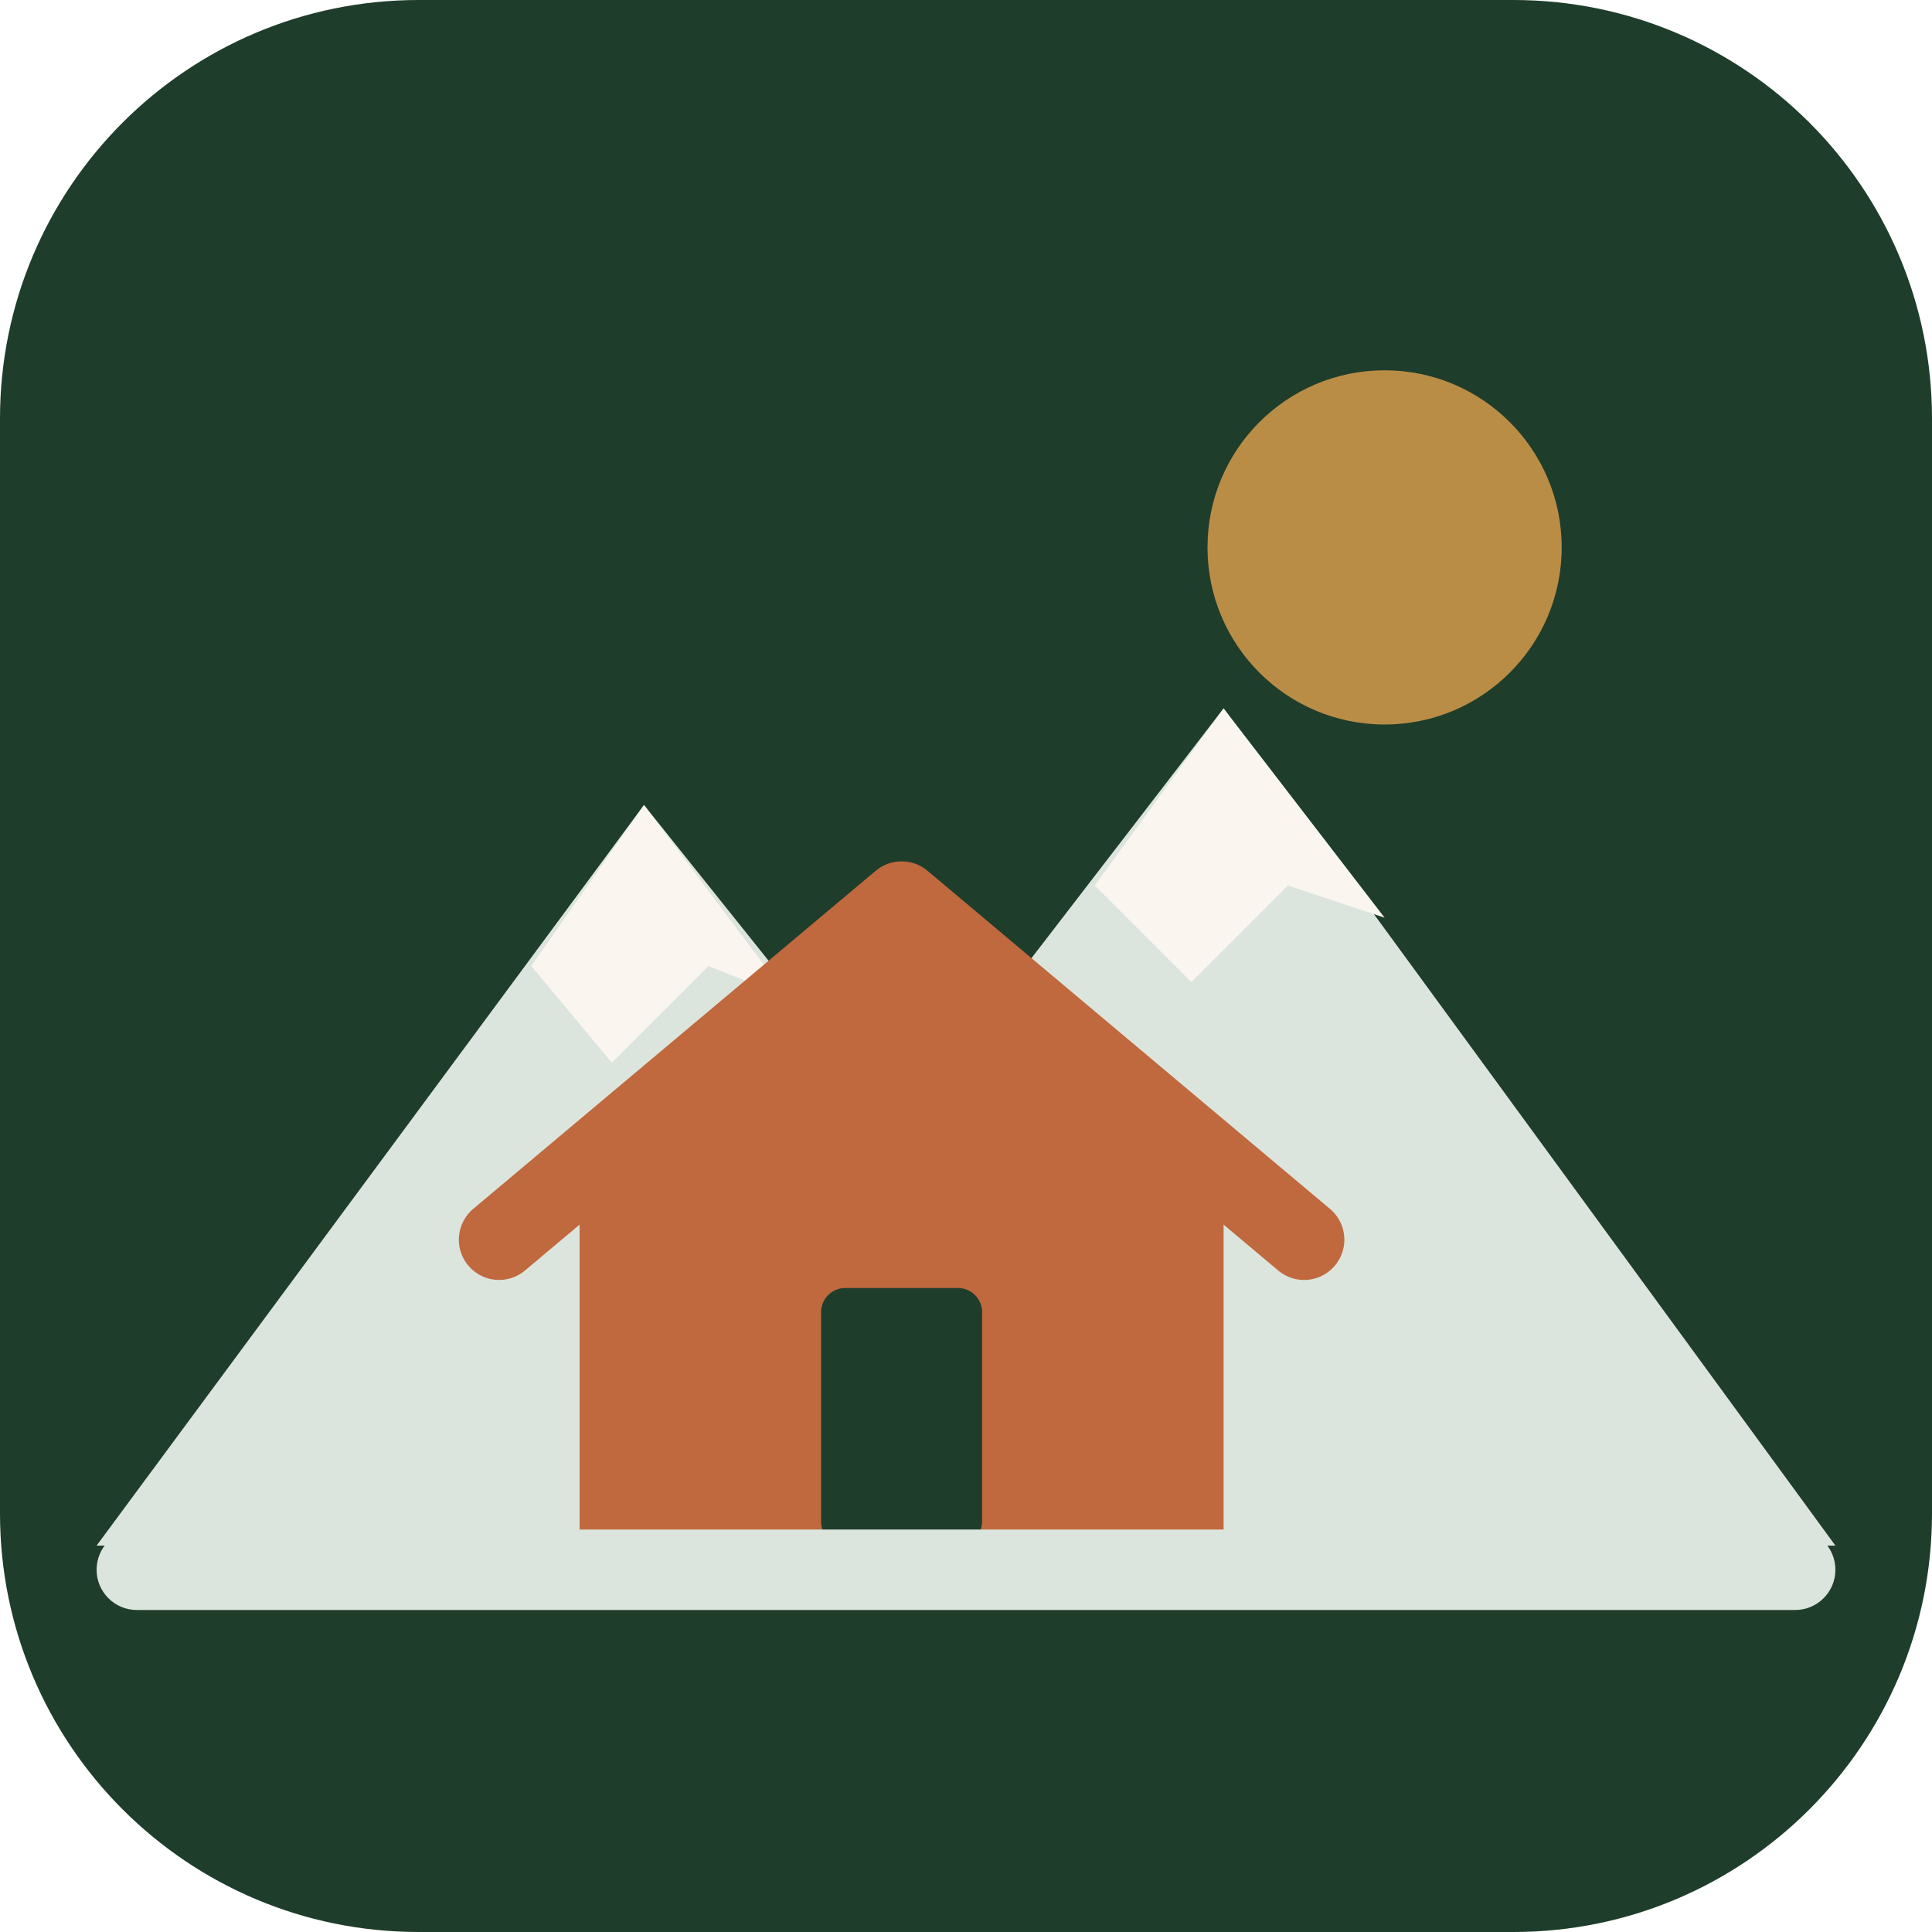
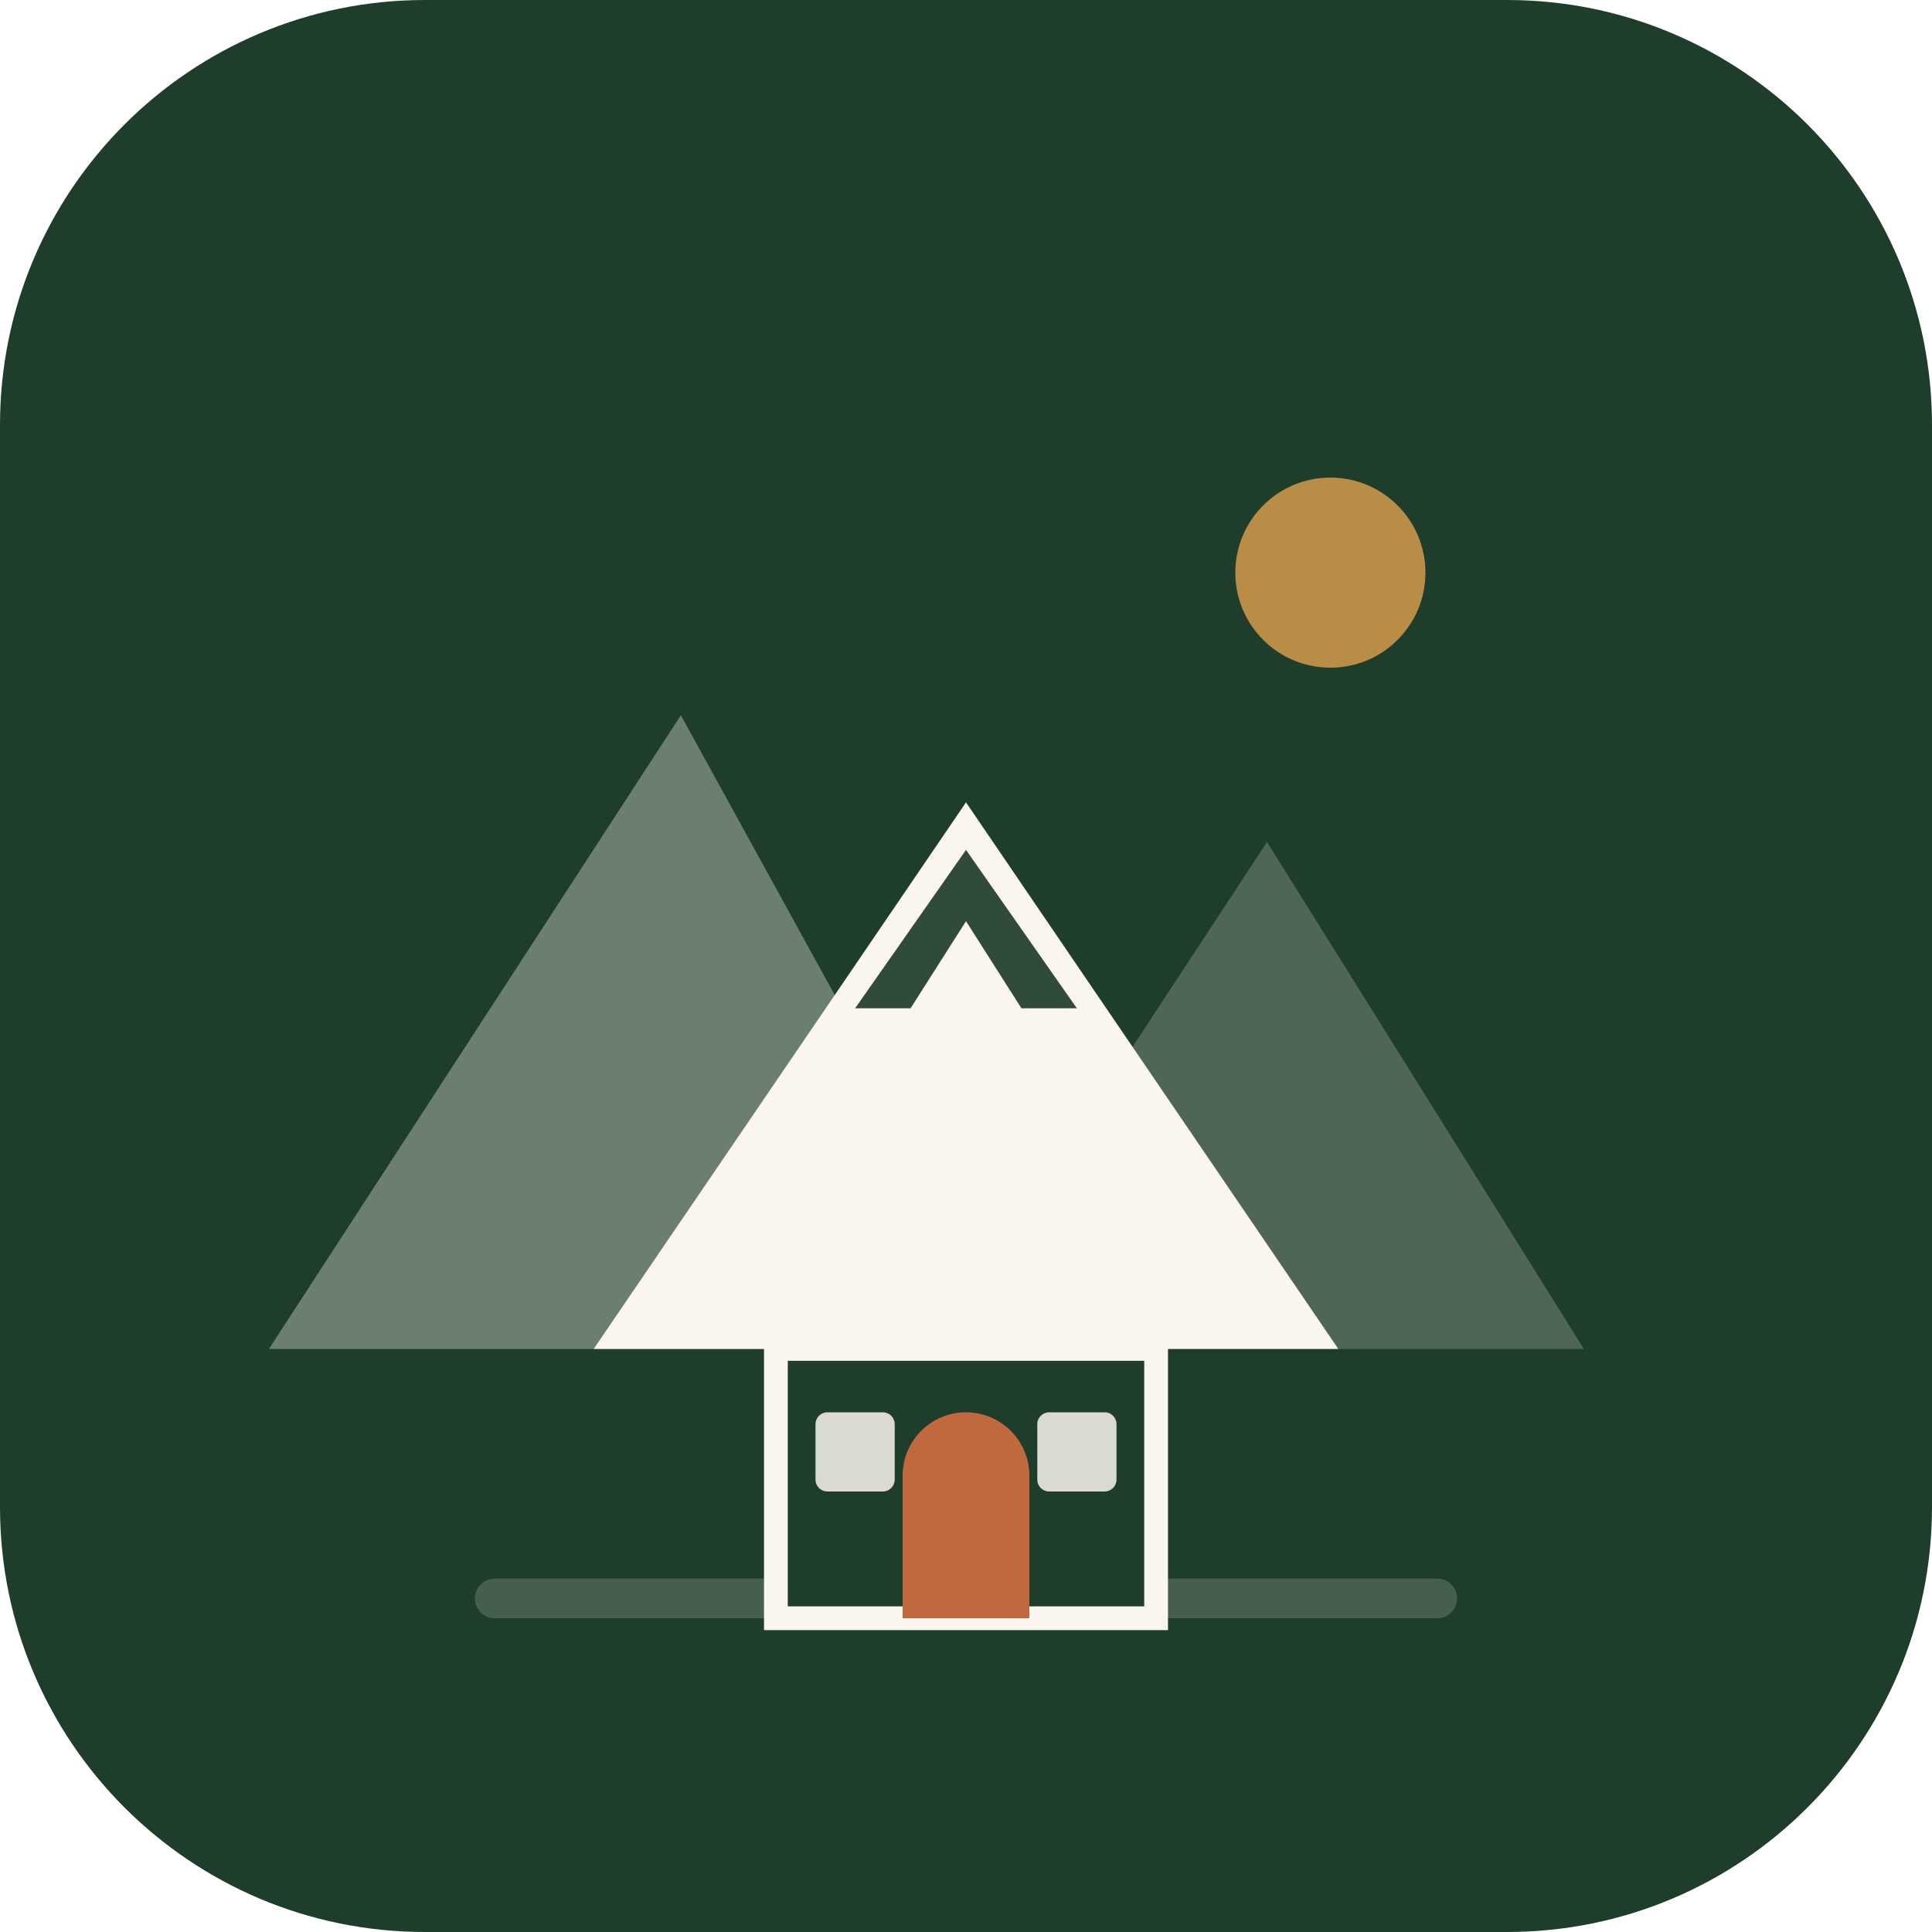
- <svg xmlns="http://www.w3.org/2000/svg" viewBox="0 0 120 120">
-   <rect width="120" height="120" rx="26" fill="#1F3D2B" />
-   <circle cx="86" cy="34" r="11" fill="#B98D46" />
-   <path d="M6 96 L40 50 L56 70 L76 44 L114 96 Z" fill="#DCE5DD" />
-   <path d="M40 50 L49 62 L44 60 L38 66 L33 60 Z M76 44 L86 57 L80 55 L74 61 L68 55 Z" fill="#FAF6EF" />
-   <path d="M36 96 V74 L56 58 L76 74 V96 Z" fill="#C0693E" />
-   <path d="M31 77 L56 56 L81 77" fill="none" stroke="#C0693E" stroke-width="5" stroke-linecap="round" stroke-linejoin="round" />
-   <rect x="51" y="80" width="10" height="16" rx="1.5" fill="#1F3D2B" />
-   <rect x="6" y="95" width="108" height="5" rx="2.5" fill="#DCE5DD" />
+ <svg xmlns="http://www.w3.org/2000/svg" viewBox="0 0 200 200">
+   <rect width="200" height="200" rx="44" fill="#1f3d2b" />
+   <g transform="translate(18,15) scale(0.82)">
+     <circle cx="146" cy="54" r="12" fill="#b98d46" />
+     <polygon points="12,152 64,72 108,152" fill="#faf6ef" opacity="0.35" />
+     <polygon points="96,152 138,88 178,152" fill="#faf6ef" opacity="0.22" />
+     <rect x="38" y="181" width="124" height="5" rx="2.5" fill="#faf6ef" opacity="0.18" />
+     <polygon points="53,152 100,83 147,152" fill="#faf6ef" />
+     <polygon points="86,109 100,89 114,109 107,109 100,98 93,109" fill="#1f3d2b" opacity="0.92" />
+     <rect x="76" y="152" width="48" height="34" fill="#1f3d2b" stroke="#faf6ef" stroke-width="3" />
+     <rect x="81" y="160" width="10" height="10" rx="1.5" fill="#faf6ef" opacity="0.85" />
+     <rect x="109" y="160" width="10" height="10" rx="1.5" fill="#faf6ef" opacity="0.85" />
+     <path d="M92,186 V168 a8,8 0 0 1 16,0 v18 z" fill="#c0693e" />
+   </g>
</svg>
